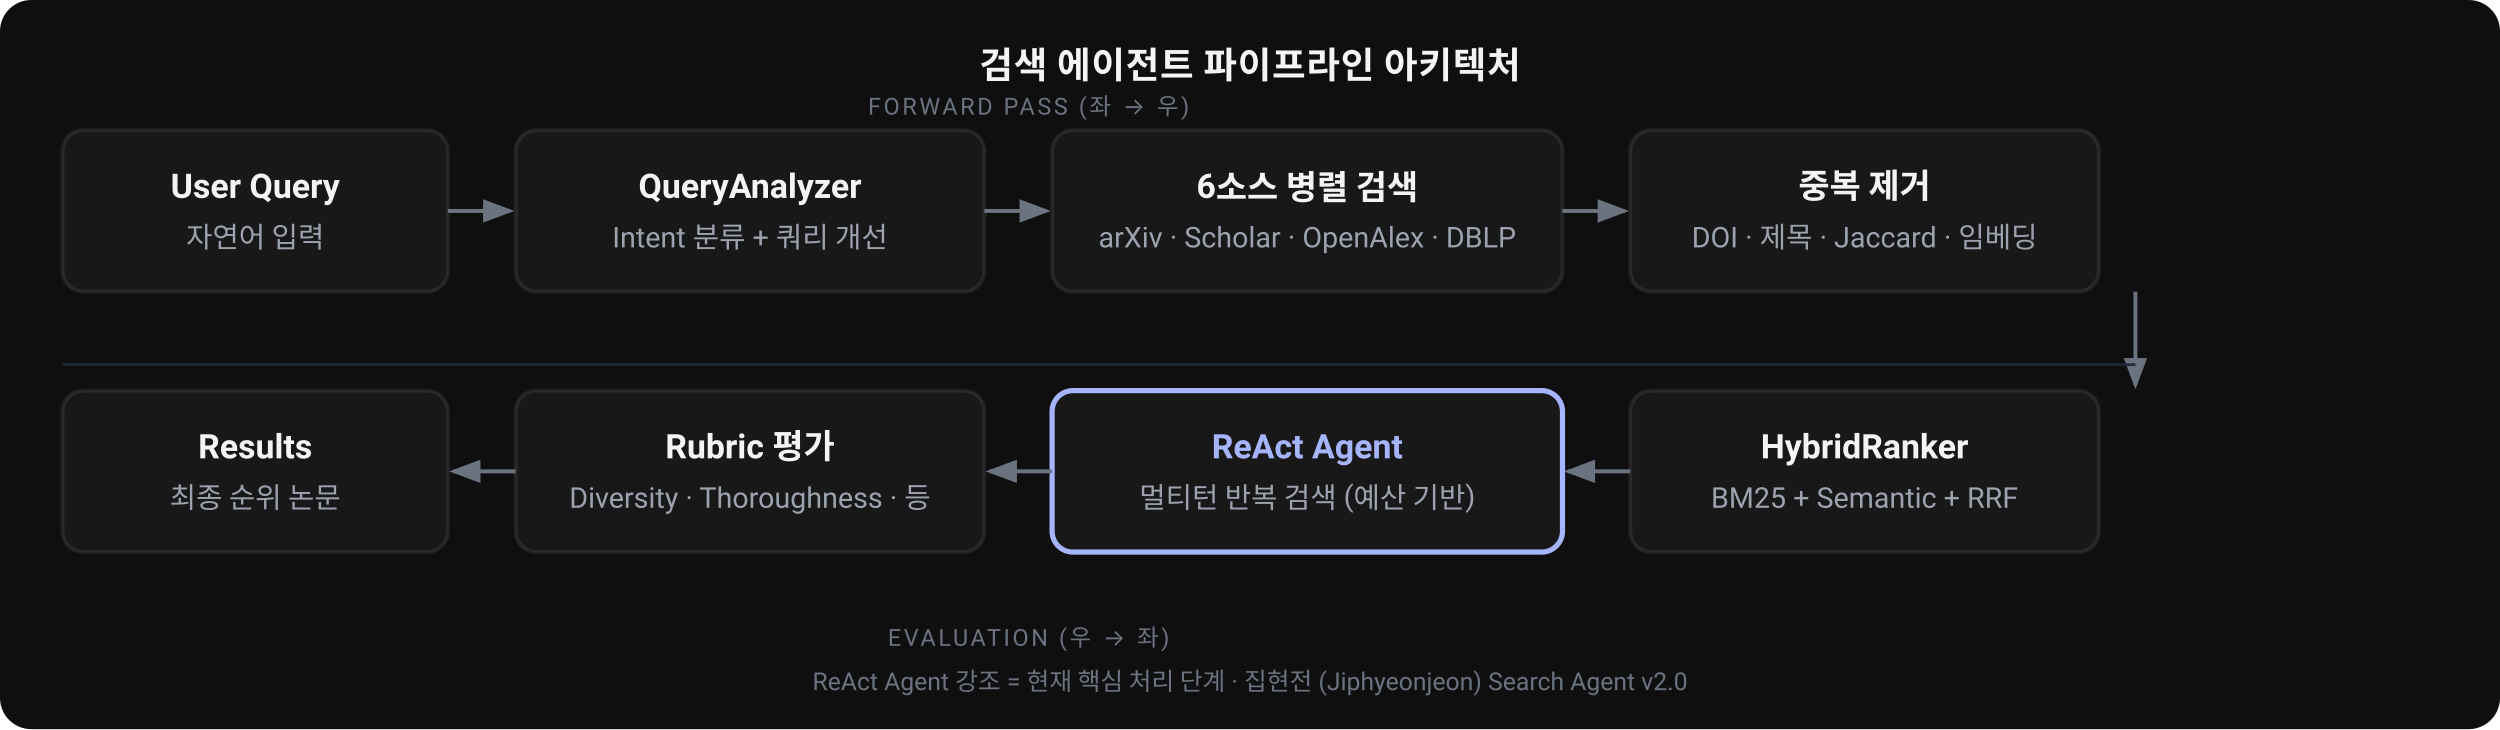
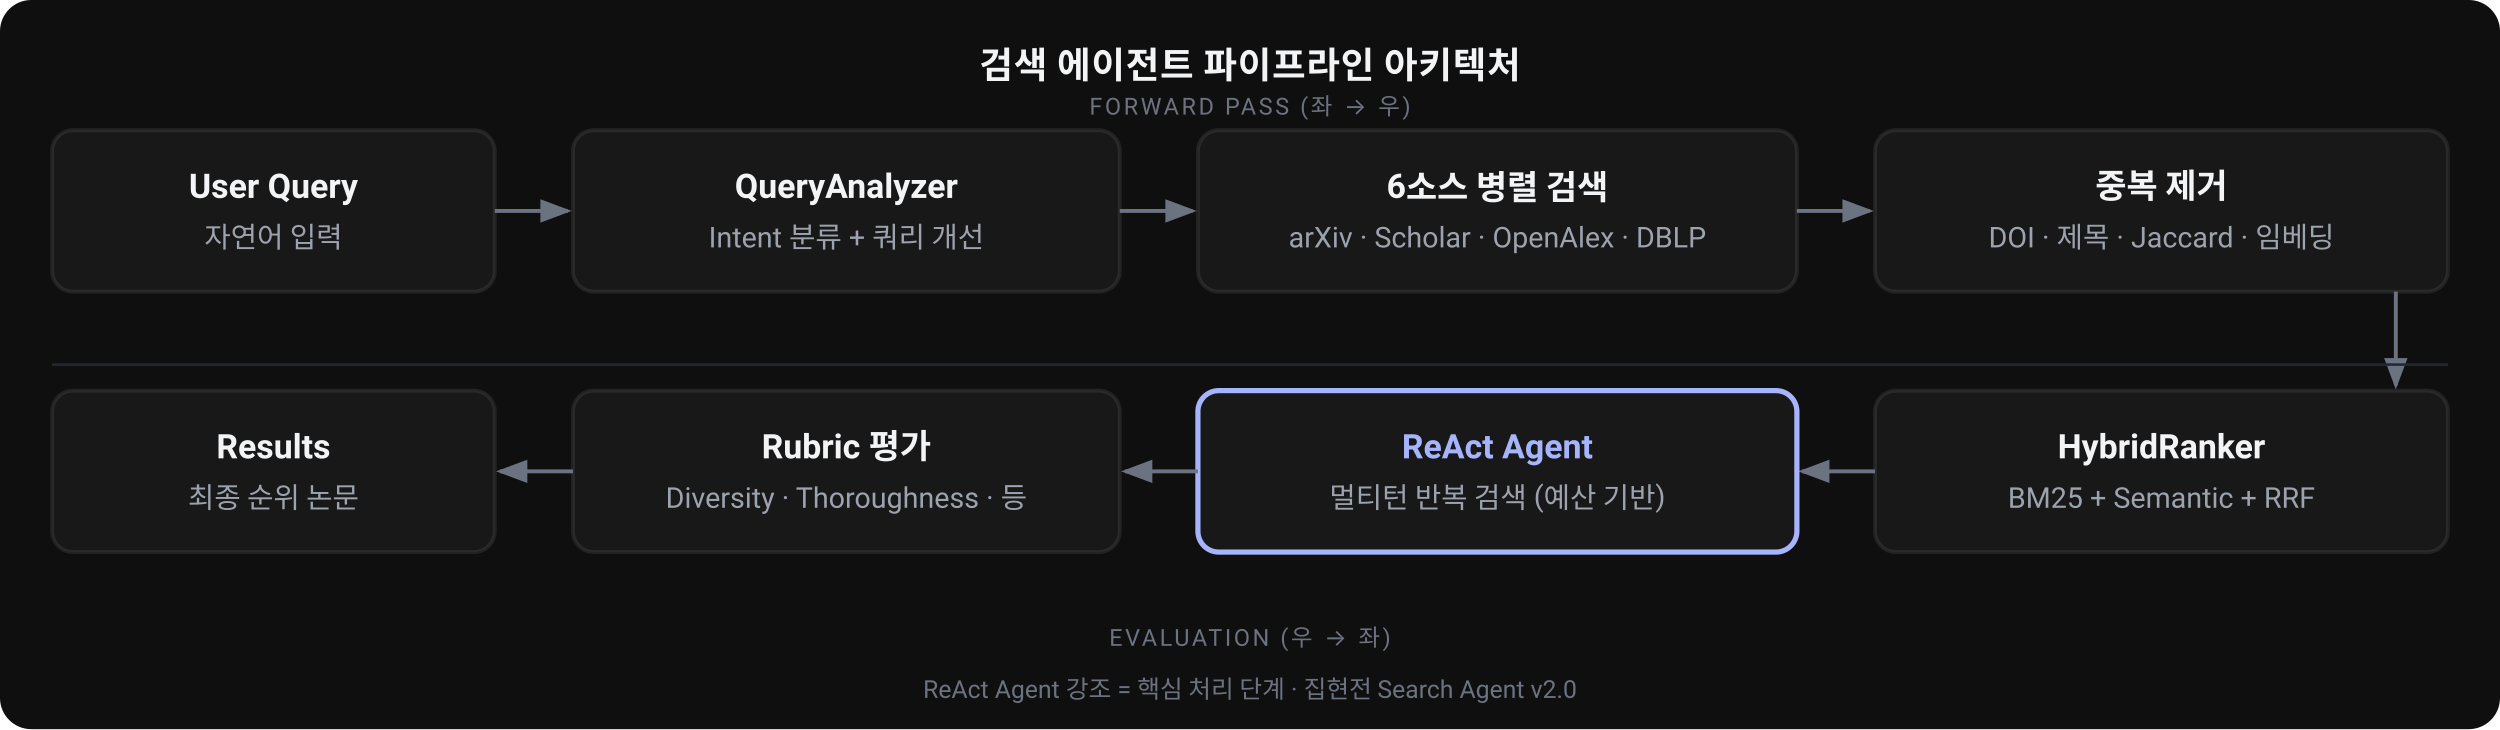
<svg xmlns="http://www.w3.org/2000/svg" viewBox="0 0 960 280" style="width:100%;max-width:960px;height:auto" font-family="-apple-system, BlinkMacSystemFont, 'Segoe UI', Roboto, sans-serif">
  <defs>
    <marker id="arch_arrow" markerWidth="8" markerHeight="6" refX="7" refY="3" orient="auto">
      <polygon points="0 0, 8 3, 0 6" fill="#6b7280" />
    </marker>
  </defs>
  <rect width="960" height="280" fill="#0f0f0f" rx="12" />
  <text x="480" y="30" text-anchor="middle" fill="#f3f4f6" font-size="14" font-weight="700" letter-spacing="0.3">검색 에이전트 파이프라인 아키텍처</text>
-   <rect x="24" y="50" width="148" height="62" rx="8" fill="#181818" stroke="rgba(255,255,255,0.08)" stroke-width="1.5" />
-   <text x="98" y="76" text-anchor="middle" fill="#f3f4f6" font-size="13" font-weight="700">User Query</text>
-   <text x="98" y="95" text-anchor="middle" fill="#9ca3af" font-size="11">자연어 입력</text>
-   <line x1="172" y1="81" x2="196" y2="81" stroke="#6b7280" stroke-width="1.5" marker-end="url(#arch_arrow)" />
-   <rect x="198" y="50" width="180" height="62" rx="8" fill="#181818" stroke="rgba(255,255,255,0.08)" stroke-width="1.5" />
-   <text x="288" y="76" text-anchor="middle" fill="#f3f4f6" font-size="13" font-weight="700">QueryAnalyzer</text>
-   <text x="288" y="95" text-anchor="middle" fill="#9ca3af" font-size="11">Intent 분류 + 쿼리 개선</text>
-   <line x1="378" y1="81" x2="402" y2="81" stroke="#6b7280" stroke-width="1.5" marker-end="url(#arch_arrow)" />
-   <rect x="404" y="50" width="196" height="62" rx="8" fill="#181818" stroke="rgba(255,255,255,0.08)" stroke-width="1.5" />
-   <text x="502" y="76" text-anchor="middle" fill="#f3f4f6" font-size="13" font-weight="700">6소스 병렬 검색</text>
-   <text x="502" y="95" text-anchor="middle" fill="#9ca3af" font-size="11">arXiv · Scholar · OpenAlex · DBLP</text>
-   <line x1="600" y1="81" x2="624" y2="81" stroke="#6b7280" stroke-width="1.5" marker-end="url(#arch_arrow)" />
-   <rect x="626" y="50" width="180" height="62" rx="8" fill="#181818" stroke="rgba(255,255,255,0.08)" stroke-width="1.5" />
-   <text x="716" y="76" text-anchor="middle" fill="#f3f4f6" font-size="13" font-weight="700">중복 제거</text>
-   <text x="716" y="95" text-anchor="middle" fill="#9ca3af" font-size="11">DOI · 제목 · Jaccard · 임베딩</text>
-   <line x1="820" y1="112" x2="820" y2="148" stroke="#6b7280" stroke-width="1.5" marker-end="url(#arch_arrow)" />
-   <rect x="626" y="150" width="180" height="62" rx="8" fill="#181818" stroke="rgba(255,255,255,0.08)" stroke-width="1.5" />
-   <text x="716" y="176" text-anchor="middle" fill="#f3f4f6" font-size="13" font-weight="700">HybridRanker</text>
-   <text x="716" y="195" text-anchor="middle" fill="#9ca3af" font-size="11">BM25 + Semantic + RRF</text>
-   <line x1="626" y1="181" x2="602" y2="181" stroke="#6b7280" stroke-width="1.5" marker-end="url(#arch_arrow)" />
-   <rect x="404" y="150" width="196" height="62" rx="8" fill="#181818" stroke="#a5b4fc" stroke-width="2" />
-   <text x="502" y="176" text-anchor="middle" fill="#a5b4fc" font-size="13" font-weight="700">ReAct Agent</text>
-   <text x="502" y="195" text-anchor="middle" fill="#9ca3af" font-size="11">멀티턴 반복 검색 (예산 기반)</text>
-   <line x1="404" y1="181" x2="380" y2="181" stroke="#6b7280" stroke-width="1.5" marker-end="url(#arch_arrow)" />
-   <rect x="198" y="150" width="180" height="62" rx="8" fill="#181818" stroke="rgba(255,255,255,0.08)" stroke-width="1.5" />
-   <text x="288" y="176" text-anchor="middle" fill="#f3f4f6" font-size="13" font-weight="700">Rubric 평가</text>
-   <text x="288" y="195" text-anchor="middle" fill="#9ca3af" font-size="11">Diversity · Thoroughness · 등</text>
-   <line x1="198" y1="181" x2="174" y2="181" stroke="#6b7280" stroke-width="1.5" marker-end="url(#arch_arrow)" />
-   <rect x="24" y="150" width="148" height="62" rx="8" fill="#181818" stroke="rgba(255,255,255,0.08)" stroke-width="1.5" />
-   <text x="98" y="176" text-anchor="middle" fill="#f3f4f6" font-size="13" font-weight="700">Results</text>
-   <text x="98" y="195" text-anchor="middle" fill="#9ca3af" font-size="11">최종 순위 논문</text>
-   <text x="395" y="44" text-anchor="middle" fill="#6b7280" font-size="9" letter-spacing="1">FORWARD PASS (좌 → 우)</text>
-   <text x="395" y="248" text-anchor="middle" fill="#6b7280" font-size="9" letter-spacing="1">EVALUATION (우 → 좌)</text>
-   <line x1="24" y1="140" x2="820" y2="140" stroke="#1f2937" stroke-width="1" />
-   <text x="480" y="265" text-anchor="middle" fill="#6b7280" font-size="9.5">ReAct Agent 강조 = 현재 핵심 처리 단계 · 집현전 (Jiphyeonjeon) Search Agent v2.0</text>
+   <rect x="20" y="50" width="170" height="62" rx="8" fill="#181818" stroke="rgba(255,255,255,0.08)" stroke-width="1.5" />
+   <text x="105" y="76" text-anchor="middle" fill="#f3f4f6" font-size="13" font-weight="700">User Query</text>
+   <text x="105" y="95" text-anchor="middle" fill="#9ca3af" font-size="11">자연어 입력</text>
+   <line x1="190" y1="81" x2="218" y2="81" stroke="#6b7280" stroke-width="1.5" marker-end="url(#arch_arrow)" />
+   <rect x="220" y="50" width="210" height="62" rx="8" fill="#181818" stroke="rgba(255,255,255,0.08)" stroke-width="1.5" />
+   <text x="325" y="76" text-anchor="middle" fill="#f3f4f6" font-size="13" font-weight="700">QueryAnalyzer</text>
+   <text x="325" y="95" text-anchor="middle" fill="#9ca3af" font-size="11">Intent 분류 + 쿼리 개선</text>
+   <line x1="430" y1="81" x2="458" y2="81" stroke="#6b7280" stroke-width="1.5" marker-end="url(#arch_arrow)" />
+   <rect x="460" y="50" width="230" height="62" rx="8" fill="#181818" stroke="rgba(255,255,255,0.08)" stroke-width="1.5" />
+   <text x="575" y="76" text-anchor="middle" fill="#f3f4f6" font-size="13" font-weight="700">6소스 병렬 검색</text>
+   <text x="575" y="95" text-anchor="middle" fill="#9ca3af" font-size="11">arXiv · Scholar · OpenAlex · DBLP</text>
+   <line x1="690" y1="81" x2="718" y2="81" stroke="#6b7280" stroke-width="1.5" marker-end="url(#arch_arrow)" />
+   <rect x="720" y="50" width="220" height="62" rx="8" fill="#181818" stroke="rgba(255,255,255,0.08)" stroke-width="1.5" />
+   <text x="830" y="76" text-anchor="middle" fill="#f3f4f6" font-size="13" font-weight="700">중복 제거</text>
+   <text x="830" y="95" text-anchor="middle" fill="#9ca3af" font-size="11">DOI · 제목 · Jaccard · 임베딩</text>
+   <line x1="920" y1="112" x2="920" y2="148" stroke="#6b7280" stroke-width="1.5" marker-end="url(#arch_arrow)" />
+   <line x1="20" y1="140" x2="940" y2="140" stroke="#1f2937" stroke-width="1" />
+   <rect x="720" y="150" width="220" height="62" rx="8" fill="#181818" stroke="rgba(255,255,255,0.08)" stroke-width="1.5" />
+   <text x="830" y="176" text-anchor="middle" fill="#f3f4f6" font-size="13" font-weight="700">HybridRanker</text>
+   <text x="830" y="195" text-anchor="middle" fill="#9ca3af" font-size="11">BM25 + Semantic + RRF</text>
+   <line x1="720" y1="181" x2="692" y2="181" stroke="#6b7280" stroke-width="1.5" marker-end="url(#arch_arrow)" />
+   <rect x="460" y="150" width="230" height="62" rx="8" fill="#181818" stroke="#a5b4fc" stroke-width="2" />
+   <text x="575" y="176" text-anchor="middle" fill="#a5b4fc" font-size="13" font-weight="700">ReAct Agent</text>
+   <text x="575" y="195" text-anchor="middle" fill="#9ca3af" font-size="11">멀티턴 반복 검색 (예산 기반)</text>
+   <line x1="460" y1="181" x2="432" y2="181" stroke="#6b7280" stroke-width="1.5" marker-end="url(#arch_arrow)" />
+   <rect x="220" y="150" width="210" height="62" rx="8" fill="#181818" stroke="rgba(255,255,255,0.08)" stroke-width="1.5" />
+   <text x="325" y="176" text-anchor="middle" fill="#f3f4f6" font-size="13" font-weight="700">Rubric 평가</text>
+   <text x="325" y="195" text-anchor="middle" fill="#9ca3af" font-size="11">Diversity · Thoroughness · 등</text>
+   <line x1="220" y1="181" x2="192" y2="181" stroke="#6b7280" stroke-width="1.5" marker-end="url(#arch_arrow)" />
+   <rect x="20" y="150" width="170" height="62" rx="8" fill="#181818" stroke="rgba(255,255,255,0.08)" stroke-width="1.5" />
+   <text x="105" y="176" text-anchor="middle" fill="#f3f4f6" font-size="13" font-weight="700">Results</text>
+   <text x="105" y="195" text-anchor="middle" fill="#9ca3af" font-size="11">최종 순위 논문</text>
+   <text x="480" y="44" text-anchor="middle" fill="#6b7280" font-size="9" letter-spacing="1">FORWARD PASS (좌 → 우)</text>
+   <text x="480" y="248" text-anchor="middle" fill="#6b7280" font-size="9" letter-spacing="1">EVALUATION (우 → 좌)</text>
+   <text x="480" y="268" text-anchor="middle" fill="#6b7280" font-size="9.5">ReAct Agent 강조 = 핵심 처리 단계 · 집현전 Search Agent v2.0</text>
</svg>
